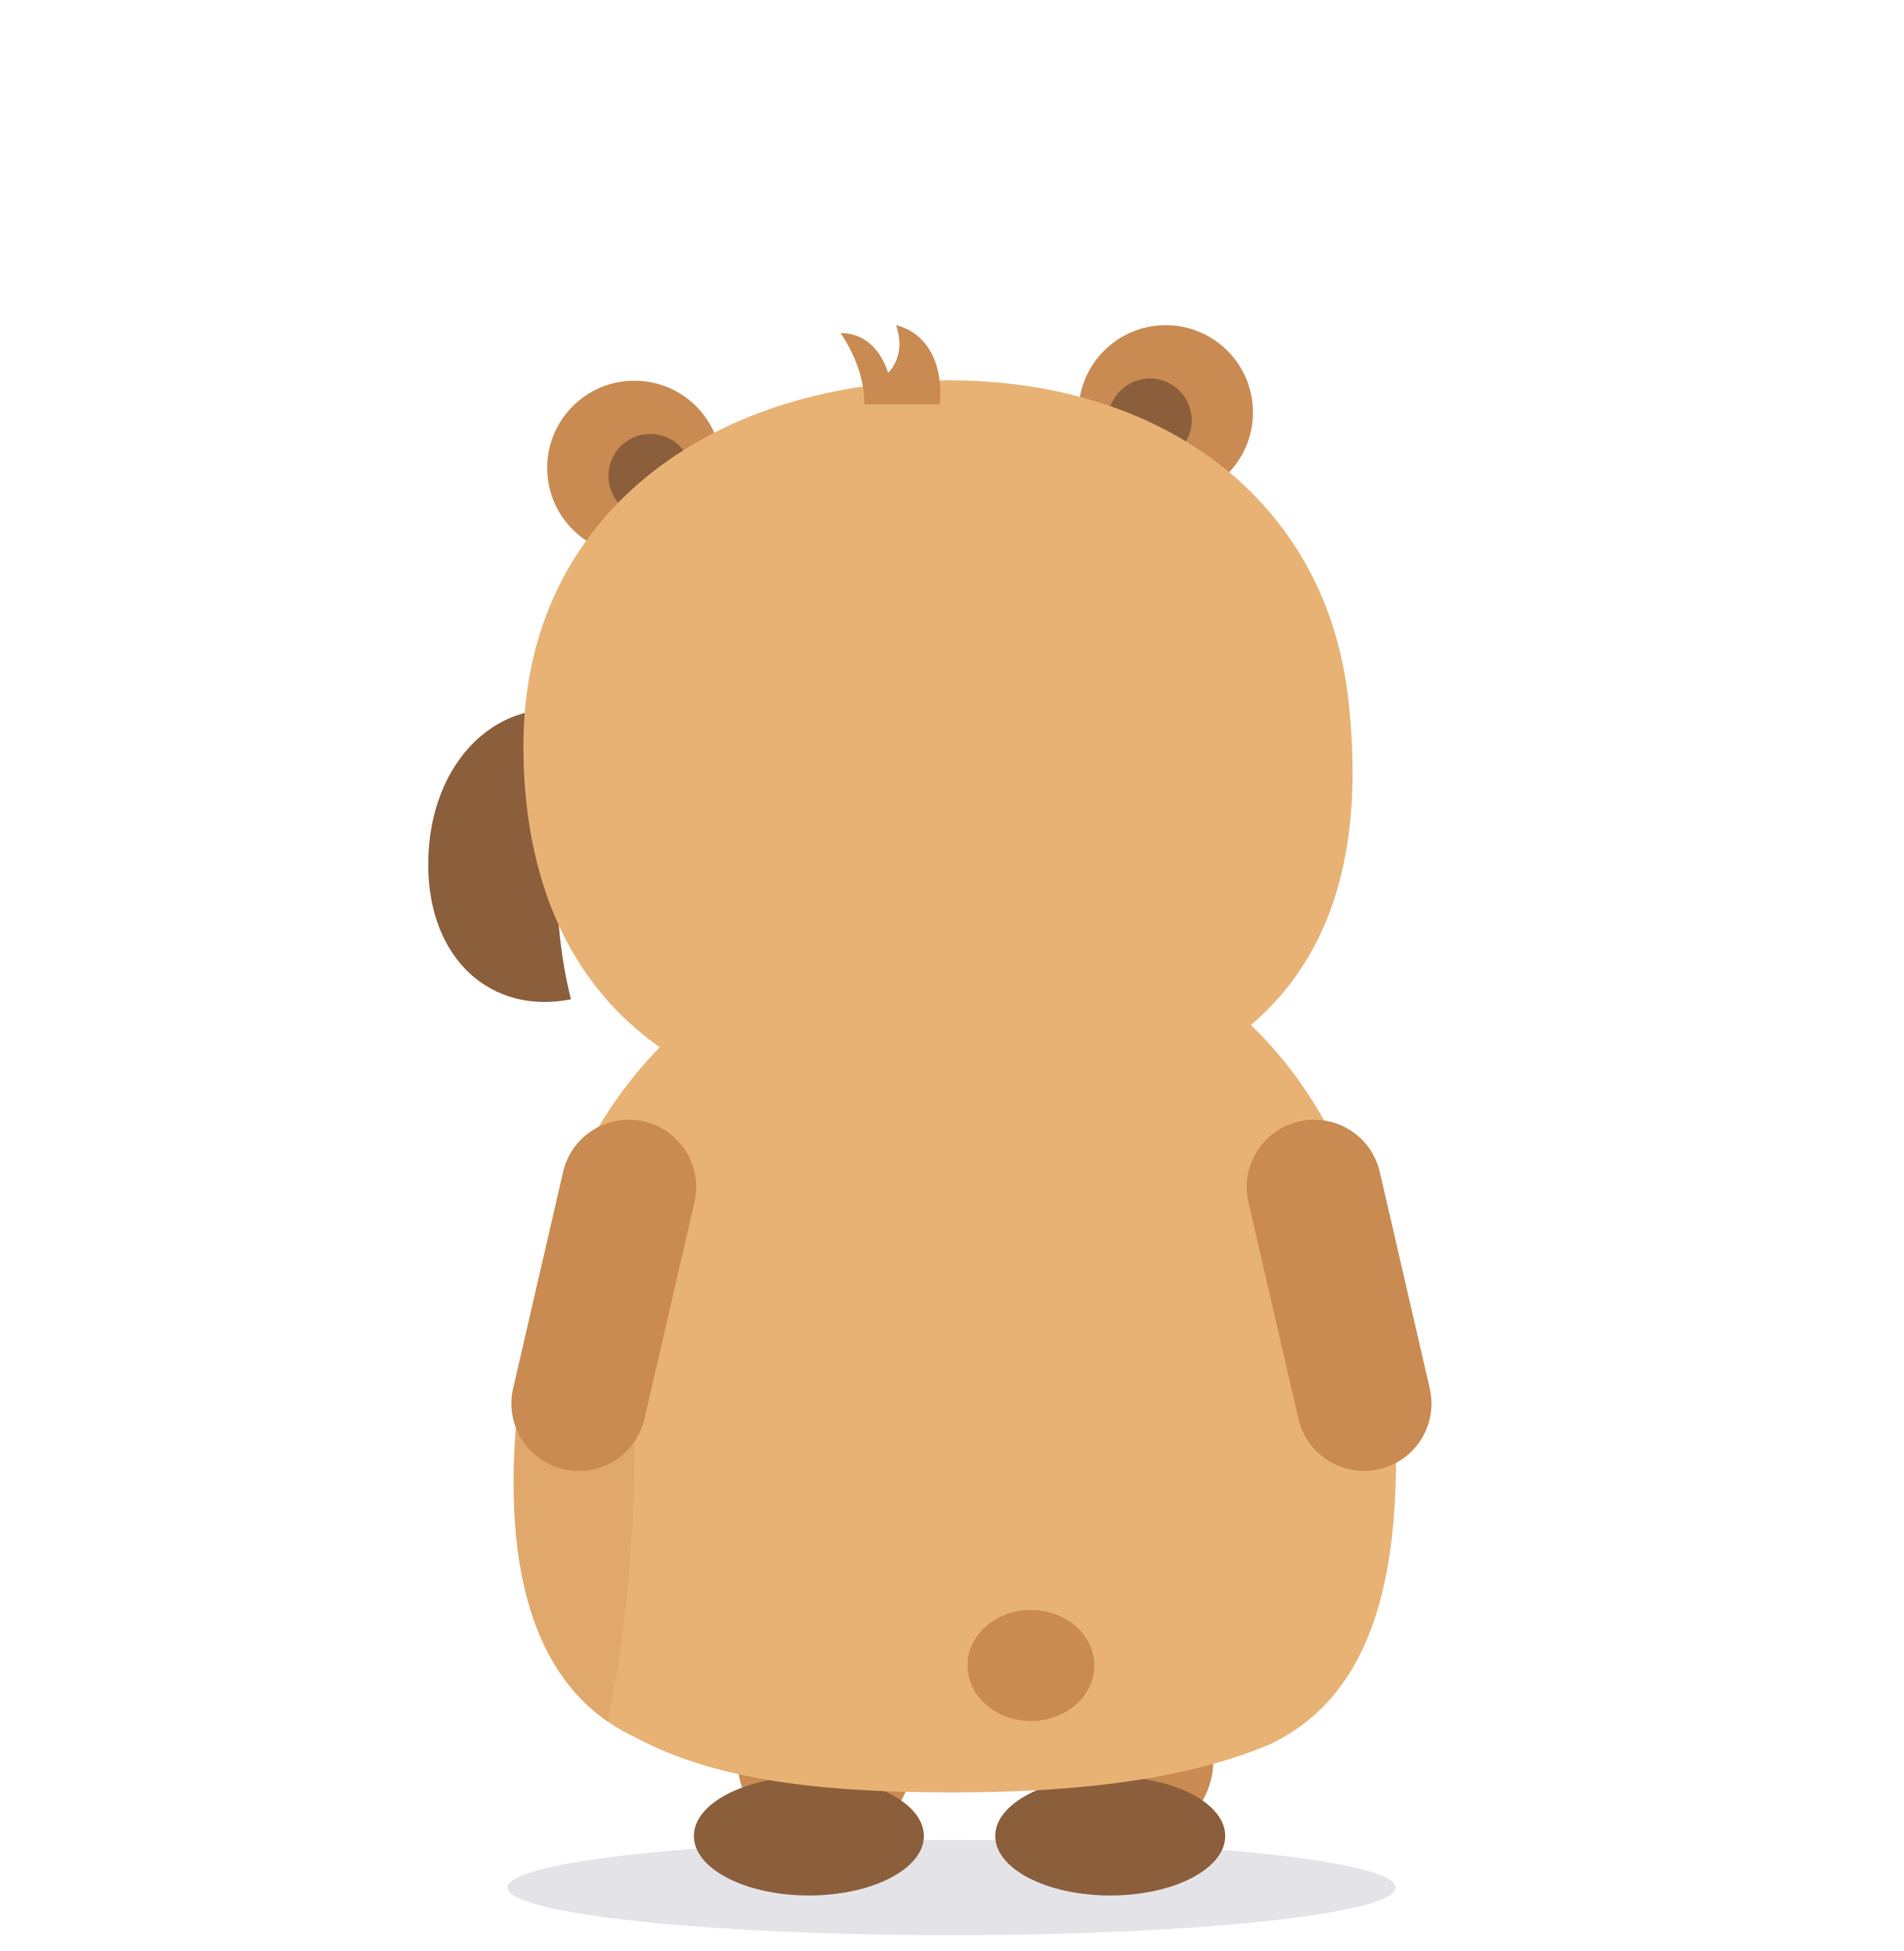
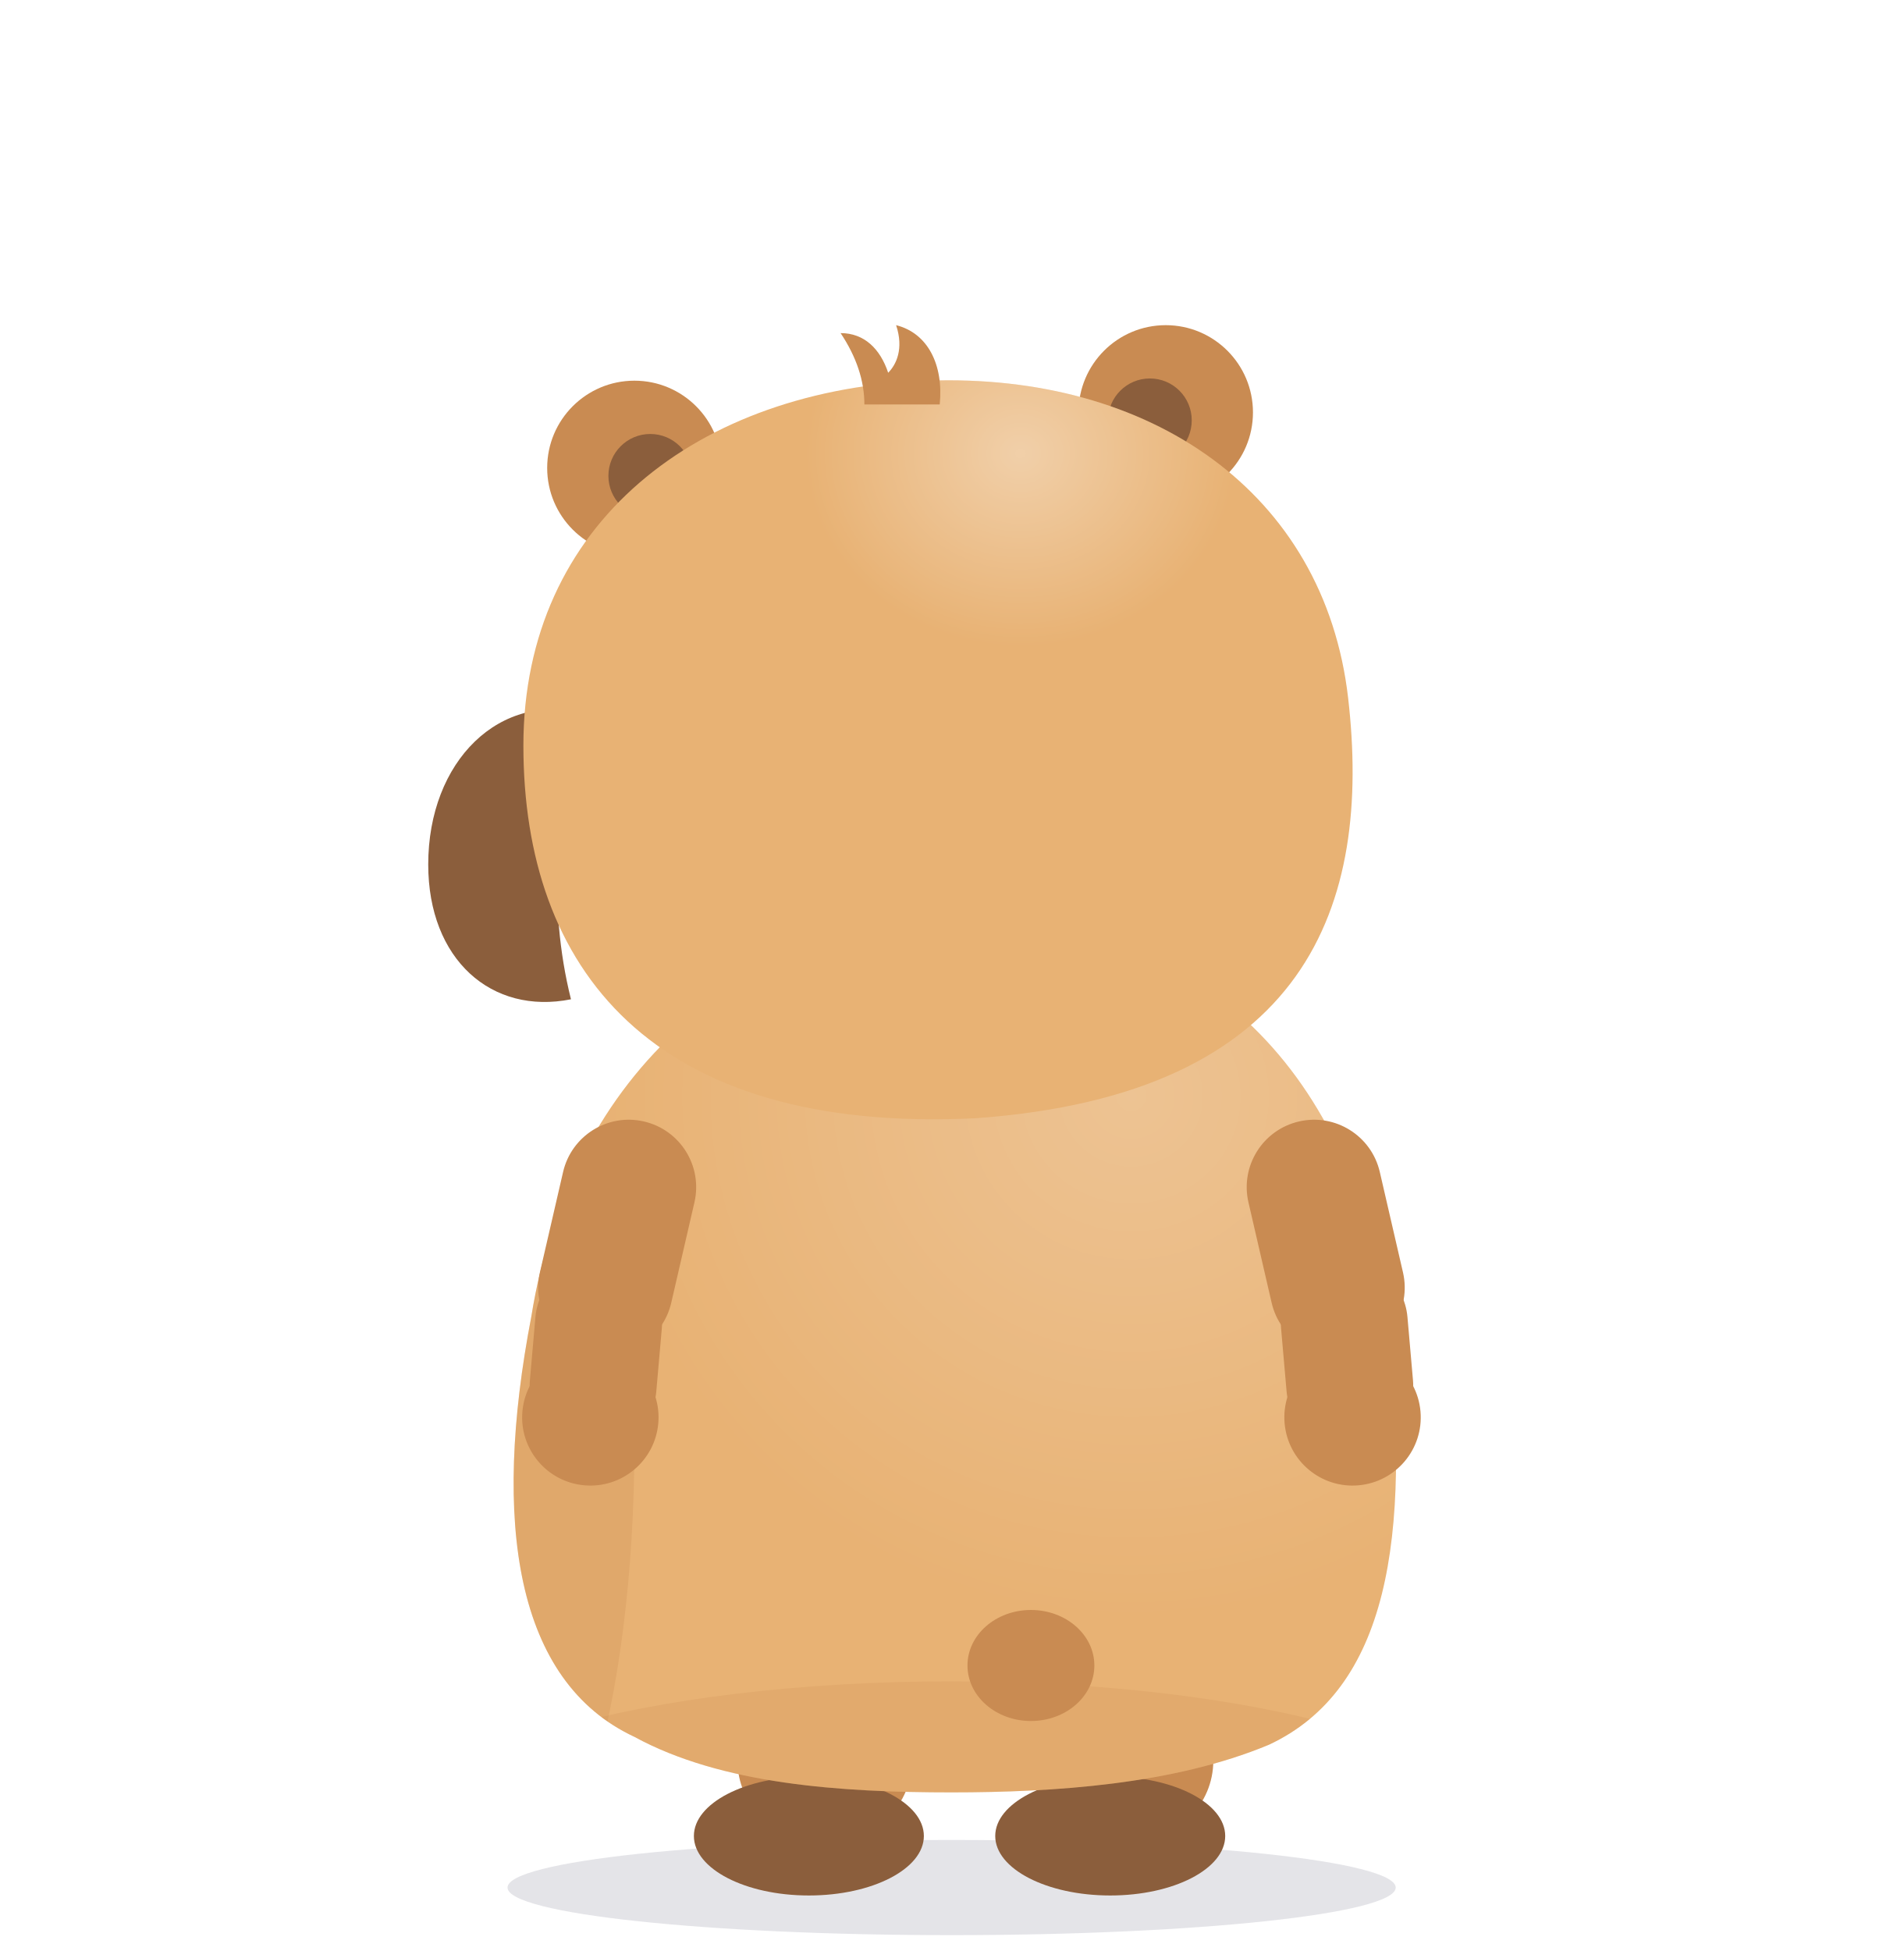
<svg xmlns="http://www.w3.org/2000/svg" viewBox="-20 -26 240 246" width="480" height="492">
  <defs>
    <clipPath id="mascot-body-_R_0_">
      <path d="M97 90C69 90 49 109 45 141C42 168 45 187 60 194C72 199 87 200 100 200C114 200 129 199 140 193C155 186 158 166 153 140C148 109 126 90 97 90Z" />
    </clipPath>
    <clipPath id="mascot-body-_R_0_-head">
      <path d="M103 22C75 21 53 36 50 62C47 88 55 112 97 115C138 117 154 96 154 68C154 40 132 23 103 22Z" />
    </clipPath>
+     <clipPath id="mascot-body-_R_0_-eye">
+       <circle r="10" />
+     </clipPath>
+     <radialGradient id="mascot-body-_R_0_-shine" cx="0.4" cy="0.1" r="0.26">
+       <stop offset="0" stop-color="#FFFFFF" stop-opacity="0.38" />
+       <stop offset="1" stop-color="#FFFFFF" stop-opacity="0" />
+     </radialGradient>
+     <radialGradient id="mascot-body-_R_0_-soft" cx="0.3" cy="0.2" r="0.6">
+       <stop offset="0" stop-color="#FFFFFF" stop-opacity="0.22" />
+       <stop offset="1" stop-color="#FFFFFF" stop-opacity="0" />
+     </radialGradient>
  </defs>
  <g data-layer="scene-back" />
  <g transform="translate(100 212)">
    <g>
      <g data-part="shadow">
        <g transform="translate(-100 -212)">
          <ellipse cx="100" cy="212" rx="56" ry="6" fill="rgba(27, 33, 66, 0.12)" />
        </g>
      </g>
    </g>
  </g>
  <g transform="translate(0 0)">
    <g transform="translate(100 212)">
      <g>
        <g data-part="whole">
          <g transform="translate(-100 -212)">
            <g transform="matrix(-1 0 0 1 200 0)">
              <g transform="translate(78 186)">
                <g>
                  <g data-part="leg-left">
                    <rect x="-11" y="-10" width="22" height="30" rx="10" fill="#C98B52" />
                    <ellipse cx="2" cy="19.5" rx="14.5" ry="7.5" fill="#8B5E3C" />
                  </g>
                </g>
              </g>
              <g transform="translate(116 186)">
                <g>
                  <g data-part="leg-right">
                    <rect x="-11" y="-10" width="22" height="30" rx="10" fill="#C98B52" />
                    <ellipse cx="2" cy="19.5" rx="14.5" ry="7.5" fill="#8B5E3C" />
                  </g>
                </g>
              </g>
              <g transform="translate(100 211)">
                <g>
                  <g data-part="torso">
                    <g transform="translate(-100 -211)">
                      <path d="M97 90C69 90 49 109 45 141C42 168 45 187 60 194C72 199 87 200 100 200C114 200 129 199 140 193C155 186 158 166 153 140C148 109 126 90 97 90Z" fill="#E8B274" />
                      <g clip-path="url(#mascot-body-_R_0_)">
                        <ellipse cx="158" cy="156" rx="18" ry="60" fill="#C98B52" opacity="0.26" />
+                         <ellipse cx="100" cy="206" rx="70" ry="20" fill="#C98B52" opacity="0.2" />
+                         <path d="M97 90C69 90 49 109 45 141C42 168 45 187 60 194C72 199 87 200 100 200C114 200 129 199 140 193C155 186 158 166 153 140C148 109 126 90 97 90Z" fill="url(#mascot-body-_R_0_-soft)" />
                      </g>
                      <ellipse cx="90" cy="184" rx="8" ry="7" fill="#C98B52" />
                      <g transform="translate(98 112)">
                        <g>
                          <g data-part="head">
                            <g transform="translate(-98 -112)">
-                               <g>
-                                 <circle cx="73" cy="26" r="11" fill="#C98B52" />
-                                 <circle cx="75" cy="27" r="5.28" fill="#8B5E3C" />
+                               <g transform="translate(76.3 34.25)">
+                                 <g>
+                                   <g data-part="ear">
+                                     <g transform="translate(-76.3 -34.25)">
+                                       <circle cx="73" cy="26" r="11" fill="#C98B52" />
+                                       <circle cx="75" cy="27" r="5.28" fill="#8B5E3C" />
+                                     </g>
+                                   </g>
+                                 </g>
                              </g>
-                               <g>
-                                 <circle cx="140" cy="33" r="11" fill="#C98B52" />
-                                 <circle cx="138" cy="34" r="5.28" fill="#8B5E3C" />
+                               <g transform="translate(136.7 41.25)">
+                                 <g>
+                                   <g data-part="ear">
+                                     <g transform="translate(-136.7 -41.25)">
+                                       <circle cx="140" cy="33" r="11" fill="#C98B52" />
+                                       <circle cx="138" cy="34" r="5.28" fill="#8B5E3C" />
+                                     </g>
+                                   </g>
+                                 </g>
                              </g>
                              <path d="M146 64C157 61 166 70 166 83C166 95 158 102 148 100C151 88 150 75 146 64Z" fill="#8B5E3C" />
                              <path d="M103 22C75 21 53 36 50 62C47 88 55 112 97 115C138 117 154 96 154 68C154 40 132 23 103 22Z" fill="#E8B274" />
-                               <path d="M101.5 25C101 20 103 16 107 15C106 18 107 20 108 21C109 18 111 16 114 16C112 19 111 22 111 25Z" fill="#C98B52" />
+                               <path d="M103 22C75 21 53 36 50 62C47 88 55 112 97 115C138 117 154 96 154 68C154 40 132 23 103 22Z" fill="url(#mascot-body-_R_0_-shine)" />
+                               <g transform="translate(106.5 25)">
+                                 <g>
+                                   <g data-part="tuft">
+                                     <g transform="translate(-106.5 -25)">
+                                       <path d="M101.5 25C101 20 103 16 107 15C106 18 107 20 108 21C109 18 111 16 114 16C112 19 111 22 111 25Z" fill="#C98B52" />
+                                     </g>
+                                   </g>
+                                 </g>
+                               </g>
                            </g>
                          </g>
                        </g>
                      </g>
                      <g transform="translate(55 124)">
                        <g transform="translate(-0.6 -0.8) rotate(13)">
                          <g data-part="arm-left">
-                             <rect x="-8.5" y="-8" width="17" height="45" rx="8.5" fill="#C98B52" />
+                             <rect x="-8.5" y="-8" width="17" height="30" rx="8.5" fill="#C98B52" />
+                             <g transform="translate(0 17)">
+                               <g transform="rotate(-8)">
+                                 <g data-part="forearm-left">
+                                   <rect x="-8" y="-7" width="16" height="24" rx="8" fill="#C98B52" />
+                                   <circle cy="13" r="8.6" fill="#C98B52" />
+                                 </g>
+                               </g>
+                             </g>
                          </g>
                        </g>
                      </g>
                      <g transform="translate(140 124)">
                        <g transform="translate(0.6 -0.8) rotate(-13)">
                          <g data-part="arm-right">
-                             <rect x="-8.5" y="-8" width="17" height="45" rx="8.5" fill="#C98B52" />
+                             <rect x="-8.5" y="-8" width="17" height="30" rx="8.5" fill="#C98B52" />
+                             <g transform="translate(0 17)">
+                               <g transform="rotate(8)">
+                                 <g data-part="forearm-right">
+                                   <rect x="-8" y="-7" width="16" height="24" rx="8" fill="#C98B52" />
+                                   <circle cy="13" r="8.6" fill="#C98B52" />
+                                 </g>
+                               </g>
+                             </g>
                          </g>
                        </g>
                      </g>
                    </g>
                  </g>
                </g>
              </g>
            </g>
          </g>
        </g>
      </g>
    </g>
  </g>
  <g data-layer="scene-front" />
  <g data-layer="fx" />
</svg>
